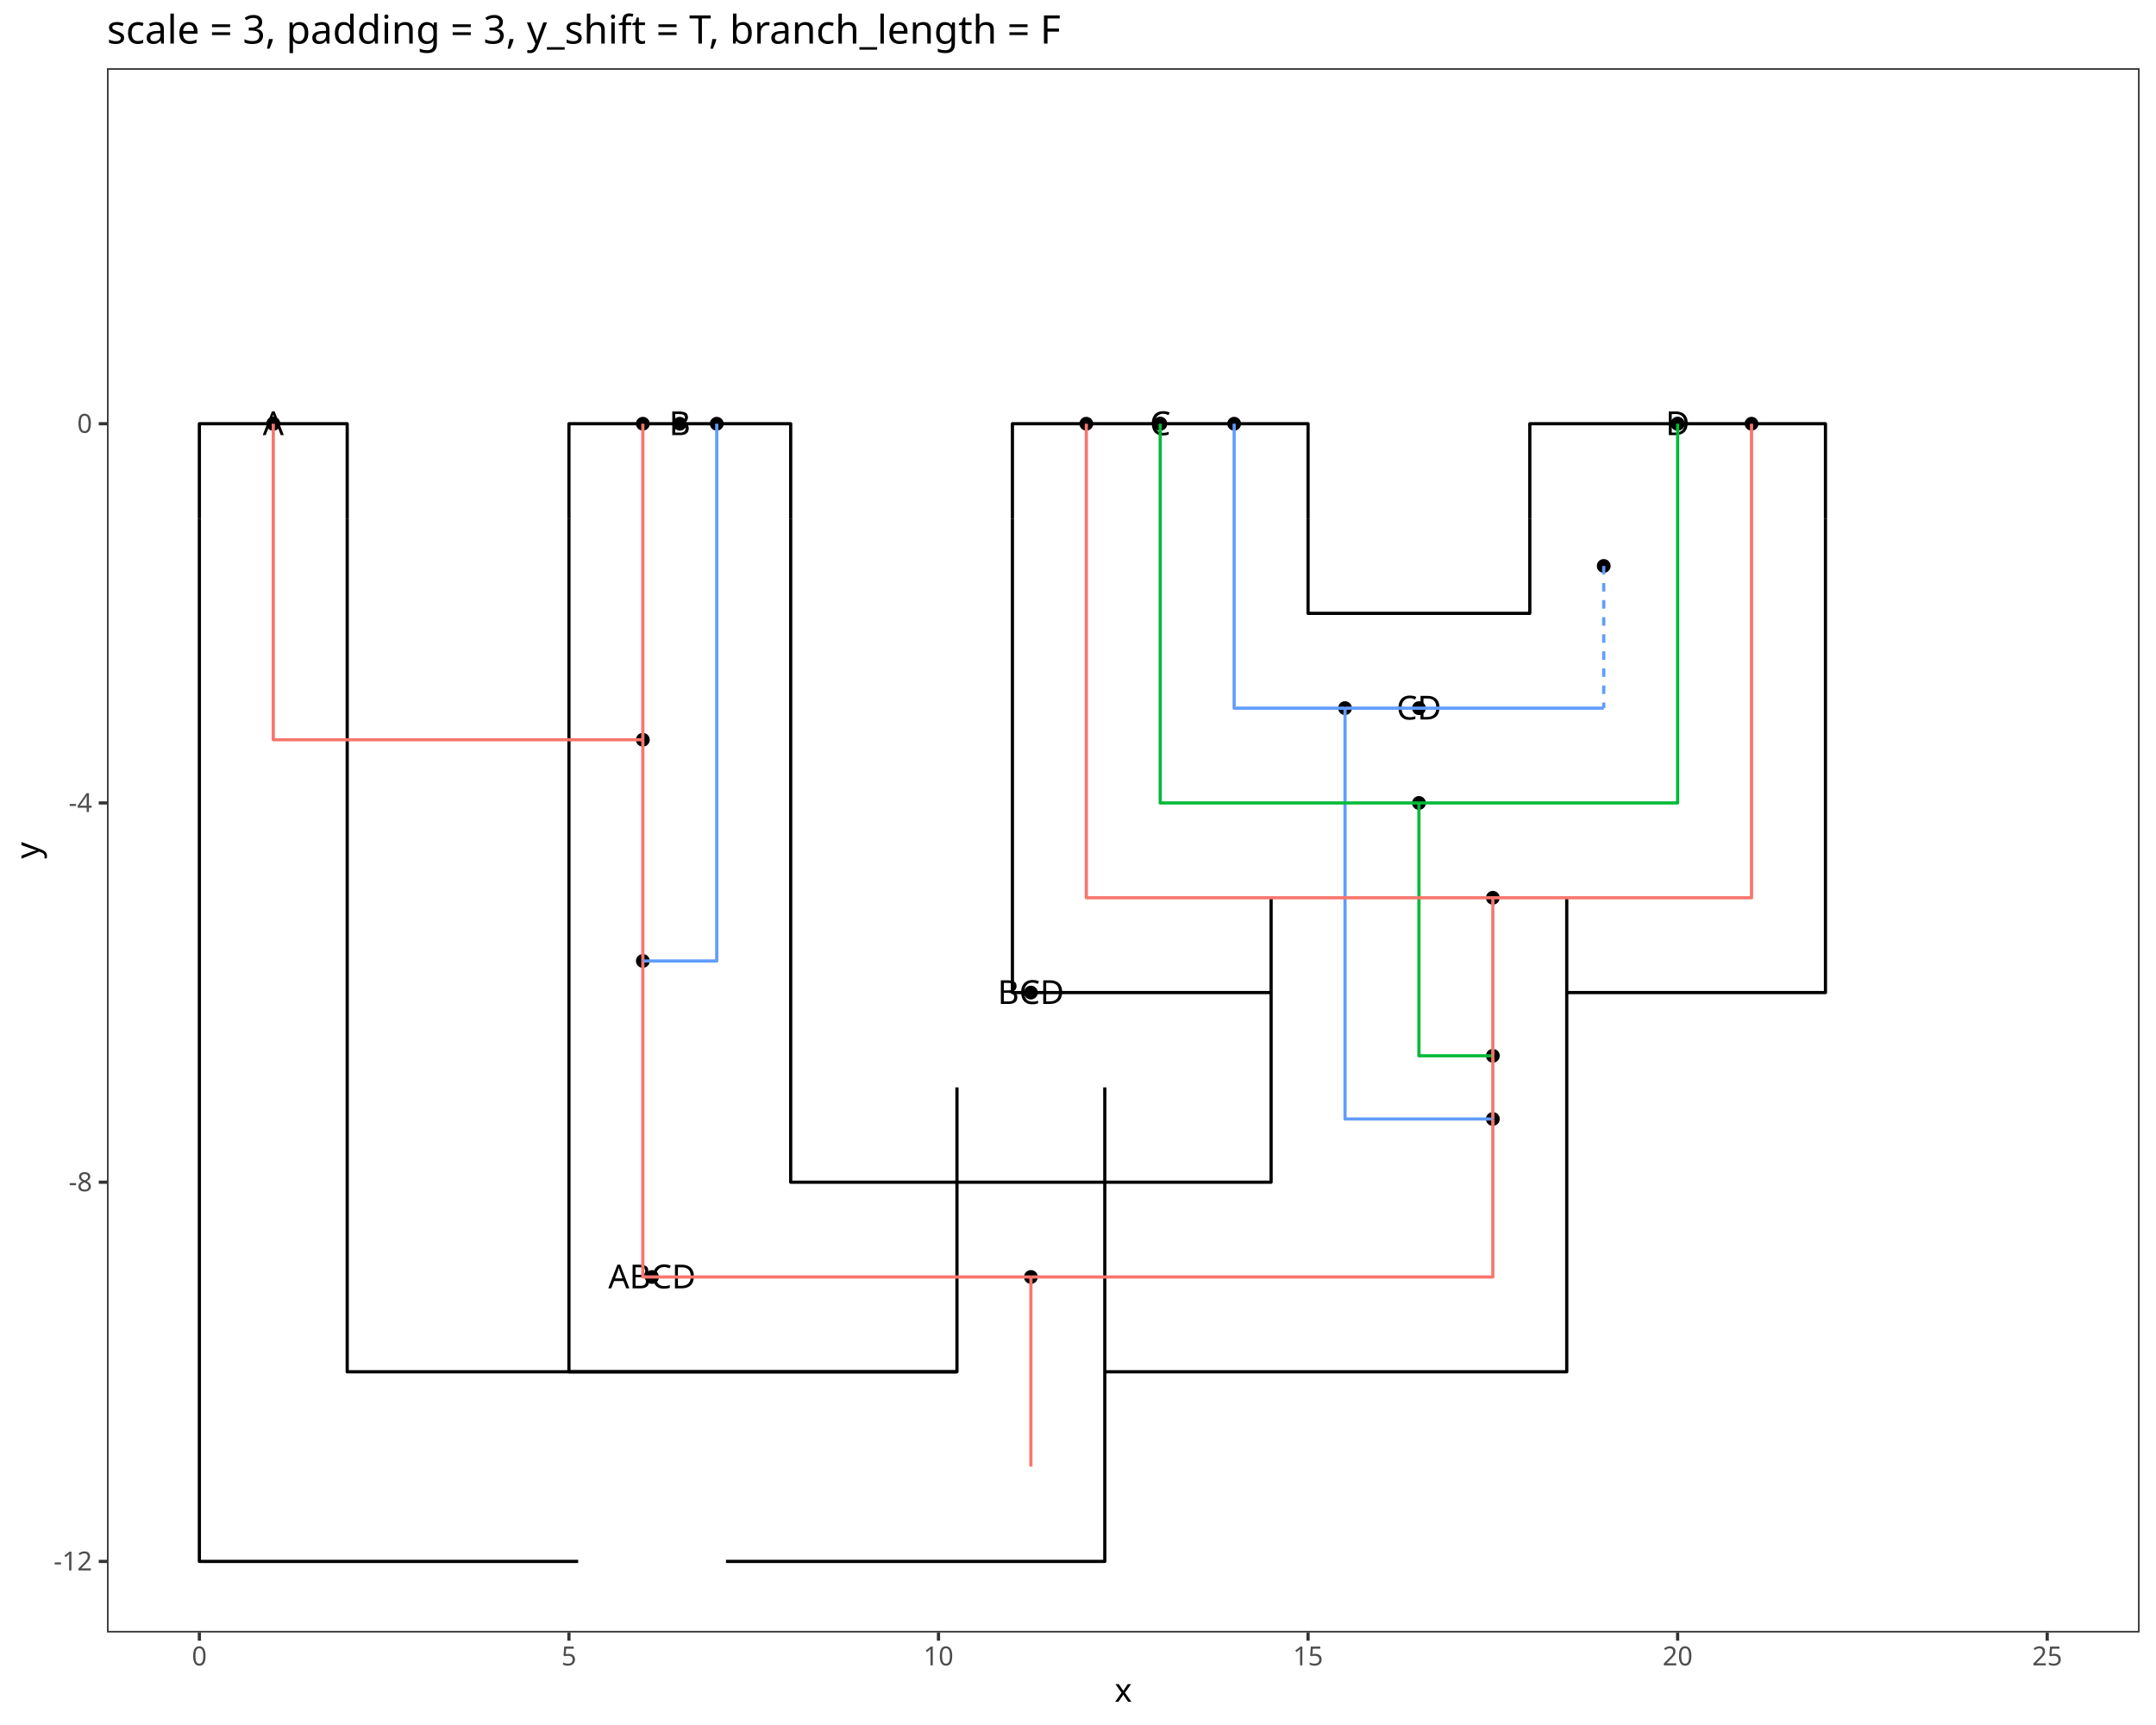
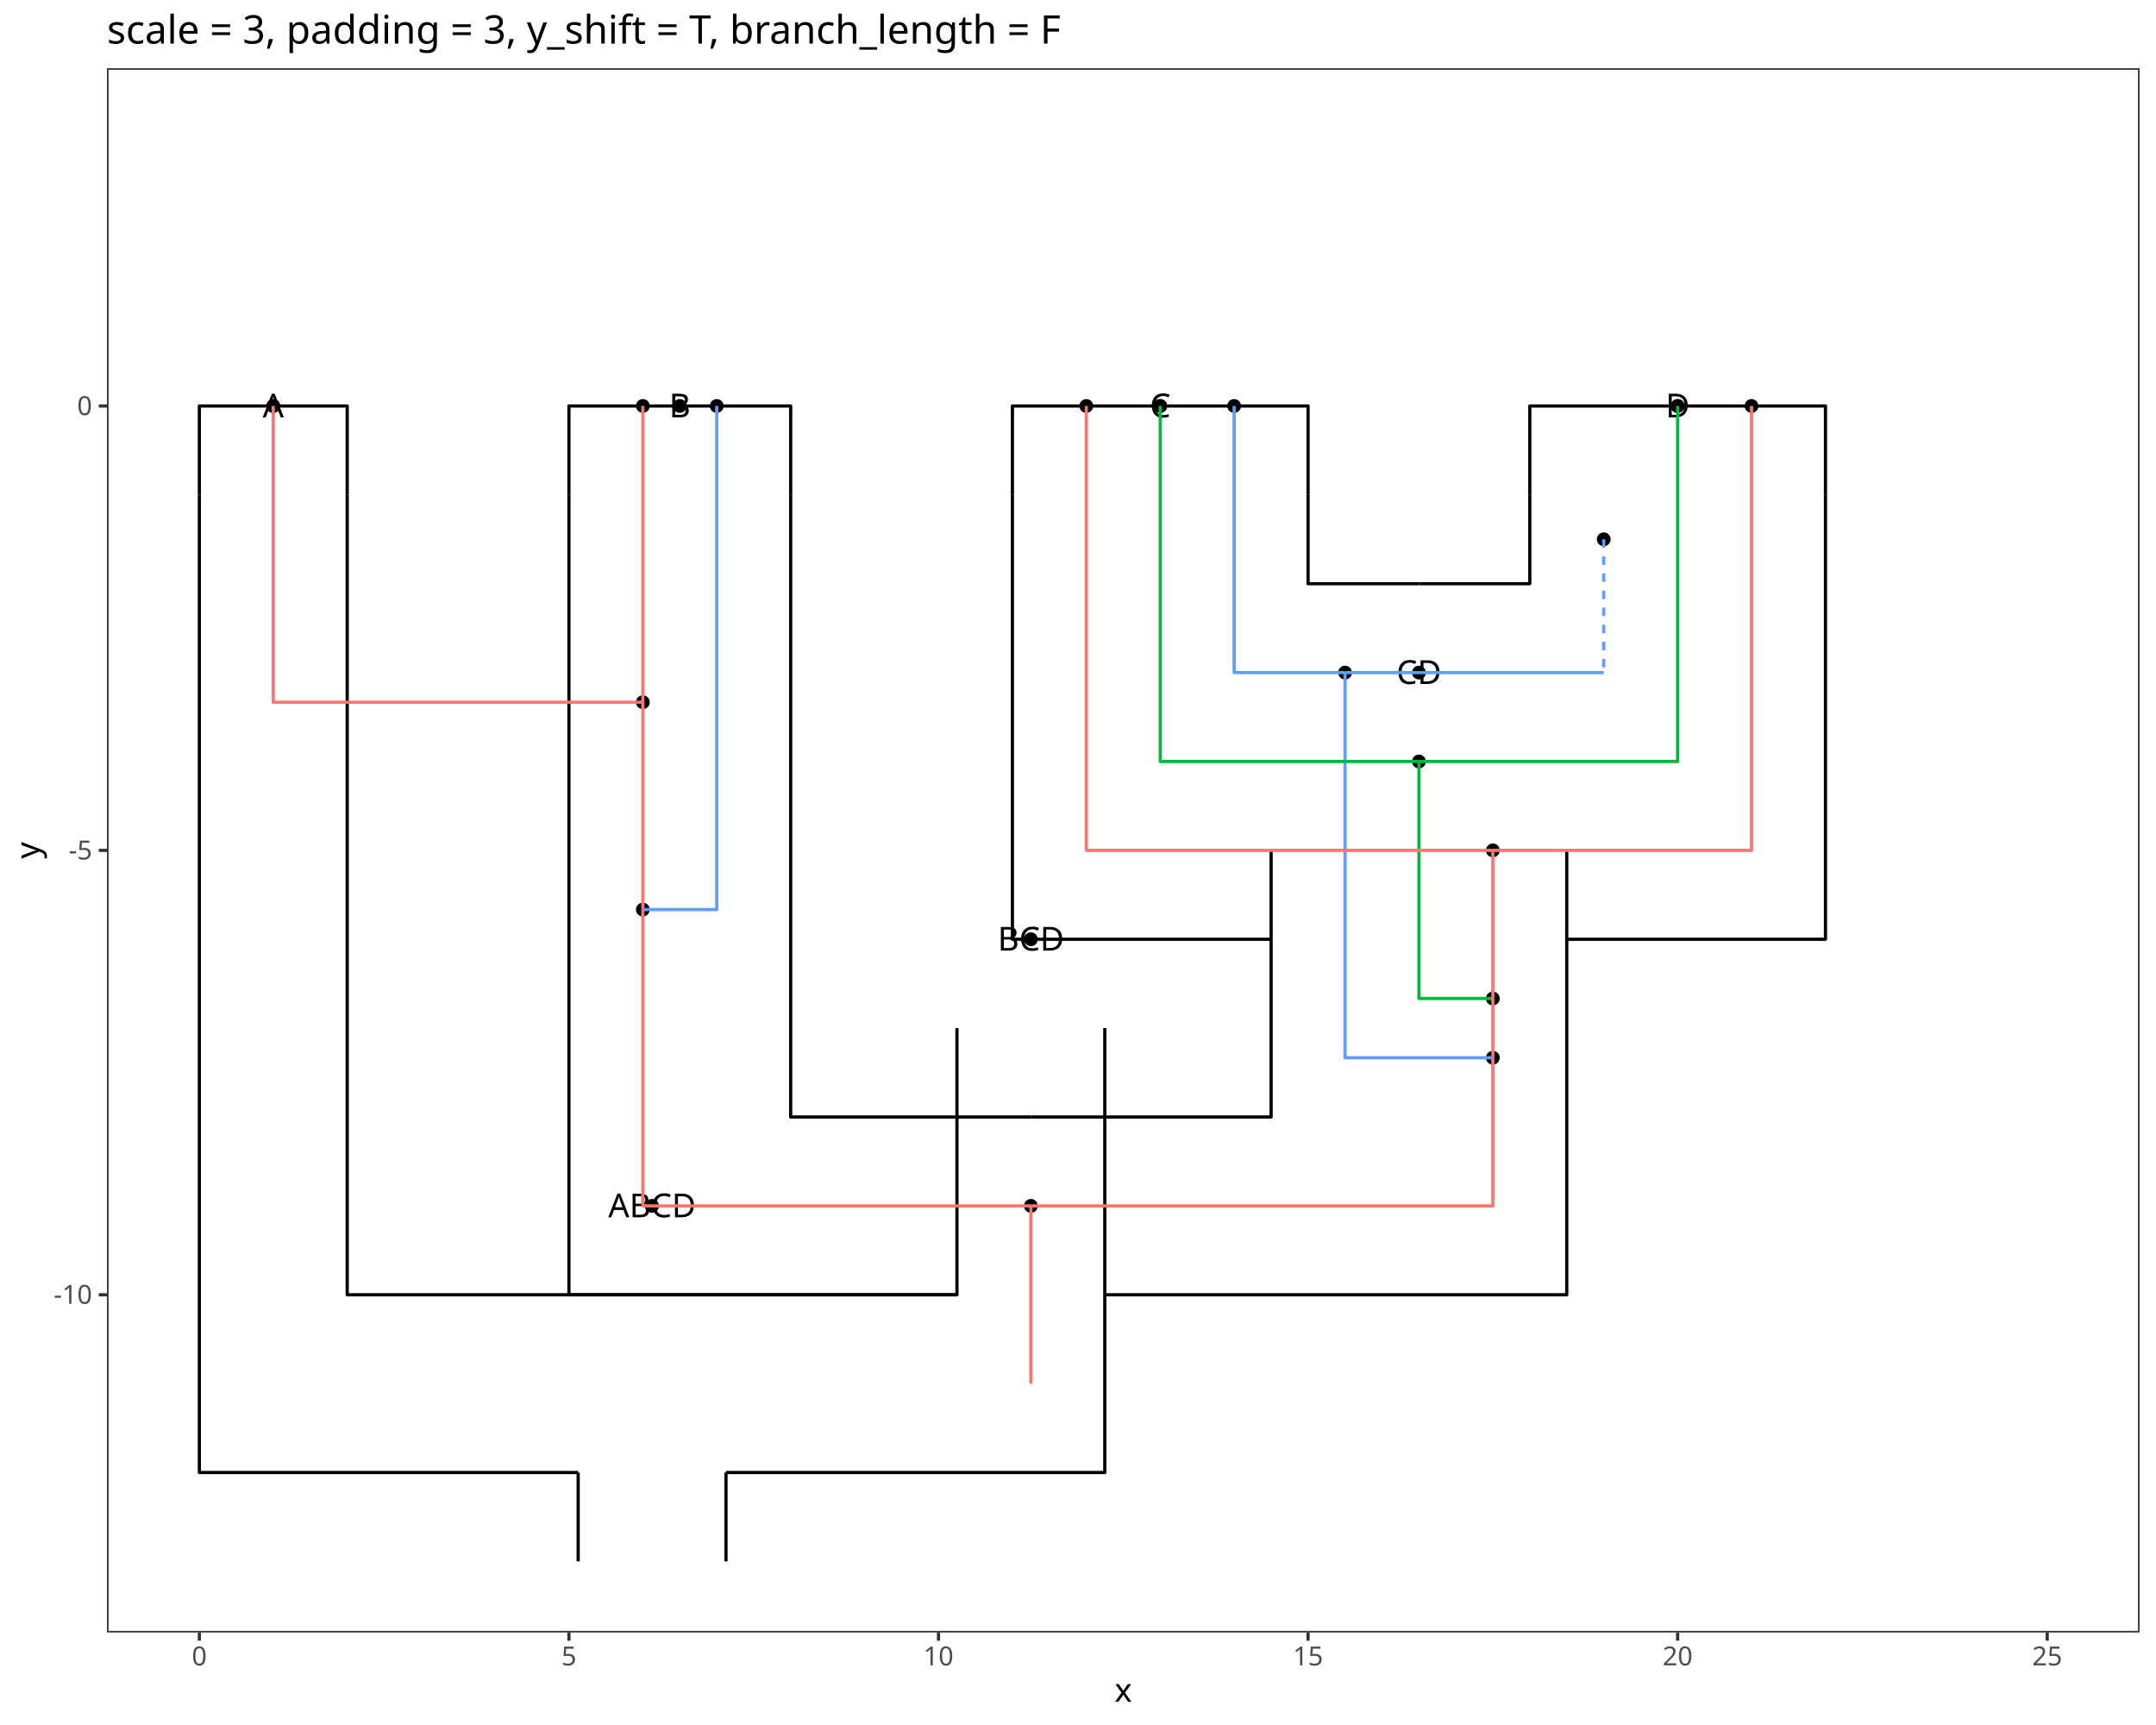
<svg xmlns="http://www.w3.org/2000/svg" class="svglite" data-engine-version="2.0" width="720.00pt" height="576.00pt" viewBox="0 0 720.00 576.00">
  <defs>
    <style type="text/css">
    .svglite line, .svglite polyline, .svglite polygon, .svglite path, .svglite rect, .svglite circle {
      fill: none;
      stroke: #000000;
      stroke-linecap: round;
      stroke-linejoin: round;
      stroke-miterlimit: 10.00;
    }
  </style>
  </defs>
  <rect width="100%" height="100%" style="stroke: none; fill: #FFFFFF;" />
  <defs>
    <clipPath id="cpMC4wMHw3MjAuMDB8MC4wMHw1NzYuMDA=">
      <rect x="0.00" y="0.00" width="720.00" height="576.00" />
    </clipPath>
  </defs>
  <g clip-path="url(#cpMC4wMHw3MjAuMDB8MC4wMHw1NzYuMDA=)">
    <rect x="0.00" y="0.00" width="720.00" height="576.00" style="stroke-width: 1.07; stroke: #FFFFFF; fill: #FFFFFF;" />
  </g>
  <defs>
    <clipPath id="cpMzUuNzJ8NzE0LjUyfDIyLjc4fDU0NS4xMQ==">
      <rect x="35.72" y="22.78" width="678.80" height="522.33" />
    </clipPath>
  </defs>
  <g clip-path="url(#cpMzUuNzJ8NzE0LjUyfDIyLjc4fDU0NS4xMQ==)">
    <rect x="35.72" y="22.78" width="678.80" height="522.33" style="stroke-width: 1.07; stroke: none; fill: #FFFFFF;" />
-     <polyline points="66.58,173.15 66.58,141.49 115.95,141.49 115.95,173.15 " style="stroke-width: 1.07; stroke-linecap: butt;" />
-     <polyline points="115.95,173.15 115.95,458.06 319.58,458.06 319.58,363.09 " style="stroke-width: 1.07; stroke-linecap: butt;" />
-     <polyline points="66.58,173.15 66.58,521.37 193.08,521.37 " style="stroke-width: 1.07; stroke-linecap: butt;" />
-     <polyline points="242.45,521.37 368.95,521.37 368.95,363.09 " style="stroke-width: 1.07; stroke-linecap: butt;" />
-     <polyline points="190.00,173.15 190.00,141.49 264.05,141.49 264.05,173.15 " style="stroke-width: 1.07; stroke-linecap: butt;" />
-     <polyline points="264.05,173.15 264.05,394.75 424.49,394.75 424.49,299.78 " style="stroke-width: 1.07; stroke-linecap: butt;" />
-     <polyline points="190.00,173.15 190.00,458.06 319.58,458.06 " style="stroke-width: 1.07; stroke-linecap: butt;" />
-     <polyline points="368.95,458.06 523.22,458.06 523.22,299.78 " style="stroke-width: 1.07; stroke-linecap: butt;" />
-     <polyline points="338.10,173.15 338.10,141.49 436.83,141.49 436.83,173.15 " style="stroke-width: 1.07; stroke-linecap: butt;" />
-     <polyline points="436.83,173.15 436.83,204.81 510.88,204.81 510.88,173.15 " style="stroke-width: 1.07; stroke-linecap: butt;" />
-     <polyline points="338.10,173.15 338.10,331.43 424.49,331.43 " style="stroke-width: 1.07; stroke-linecap: butt;" />
-     <polyline points="523.22,331.43 609.62,331.43 609.62,173.15 " style="stroke-width: 1.07; stroke-linecap: butt;" />
-     <polyline points="510.88,173.15 510.88,141.49 609.62,141.49 609.62,173.15 " style="stroke-width: 1.07; stroke-linecap: butt;" />
-     <circle cx="217.76" cy="426.40" r="1.95" style="stroke-width: 0.71; fill: #000000;" />
-     <circle cx="91.26" cy="141.49" r="1.95" style="stroke-width: 0.71; fill: #000000;" />
-     <circle cx="344.27" cy="331.43" r="1.95" style="stroke-width: 0.71; fill: #000000;" />
-     <circle cx="227.02" cy="141.49" r="1.95" style="stroke-width: 0.71; fill: #000000;" />
-     <circle cx="473.86" cy="236.46" r="1.95" style="stroke-width: 0.71; fill: #000000;" />
-     <circle cx="387.46" cy="141.49" r="1.95" style="stroke-width: 0.71; fill: #000000;" />
-     <circle cx="560.25" cy="141.49" r="1.95" style="stroke-width: 0.71; fill: #000000;" />
-     <text x="217.76" y="430.20" text-anchor="middle" style="font-size: 11.04px; font-family: sans;" textLength="30.68px" lengthAdjust="spacingAndGlyphs">ABCD</text>
-     <text x="91.26" y="145.29" text-anchor="middle" style="font-size: 11.04px; font-family: sans;" textLength="7.37px" lengthAdjust="spacingAndGlyphs">A</text>
-     <text x="344.27" y="335.23" text-anchor="middle" style="font-size: 11.04px; font-family: sans;" textLength="23.32px" lengthAdjust="spacingAndGlyphs">BCD</text>
-     <text x="227.02" y="145.29" text-anchor="middle" style="font-size: 11.04px; font-family: sans;" textLength="7.37px" lengthAdjust="spacingAndGlyphs">B</text>
-     <text x="473.86" y="240.26" text-anchor="middle" style="font-size: 11.04px; font-family: sans;" textLength="15.95px" lengthAdjust="spacingAndGlyphs">CD</text>
-     <text x="387.46" y="145.29" text-anchor="middle" style="font-size: 11.04px; font-family: sans;" textLength="7.98px" lengthAdjust="spacingAndGlyphs">C</text>
-     <text x="560.25" y="145.29" text-anchor="middle" style="font-size: 11.04px; font-family: sans;" textLength="7.98px" lengthAdjust="spacingAndGlyphs">D</text>
-     <circle cx="344.27" cy="426.40" r="1.95" style="stroke-width: 0.71; fill: #000000;" />
-     <circle cx="214.68" cy="320.88" r="1.95" style="stroke-width: 0.71; fill: #000000;" />
-     <circle cx="214.68" cy="247.02" r="1.95" style="stroke-width: 0.71; fill: #000000;" />
-     <circle cx="91.26" cy="141.49" r="1.95" style="stroke-width: 0.71; fill: #000000;" />
-     <circle cx="214.68" cy="141.49" r="1.95" style="stroke-width: 0.71; fill: #000000;" />
-     <circle cx="239.36" cy="141.49" r="1.95" style="stroke-width: 0.71; fill: #000000;" />
-     <circle cx="498.54" cy="373.64" r="1.95" style="stroke-width: 0.71; fill: #000000;" />
-     <circle cx="498.54" cy="352.54" r="1.95" style="stroke-width: 0.71; fill: #000000;" />
-     <circle cx="498.54" cy="299.78" r="1.95" style="stroke-width: 0.71; fill: #000000;" />
-     <circle cx="362.78" cy="141.49" r="1.95" style="stroke-width: 0.71; fill: #000000;" />
-     <circle cx="584.93" cy="141.49" r="1.95" style="stroke-width: 0.71; fill: #000000;" />
-     <circle cx="473.86" cy="268.12" r="1.95" style="stroke-width: 0.71; fill: #000000;" />
-     <circle cx="387.46" cy="141.49" r="1.95" style="stroke-width: 0.71; fill: #000000;" />
-     <circle cx="560.25" cy="141.49" r="1.95" style="stroke-width: 0.71; fill: #000000;" />
-     <circle cx="449.17" cy="236.46" r="1.95" style="stroke-width: 0.71; fill: #000000;" />
-     <circle cx="412.15" cy="141.49" r="1.95" style="stroke-width: 0.71; fill: #000000;" />
-     <circle cx="535.57" cy="188.98" r="1.95" style="stroke-width: 0.71; fill: #000000;" />
-     <polyline points="473.86,268.12 560.25,268.12 560.25,141.49 " style="stroke-width: 1.07; stroke: #00BA38; stroke-linecap: butt;" />
-     <polyline points="473.86,268.12 473.86,352.54 498.54,352.54 " style="stroke-width: 1.07; stroke: #00BA38; stroke-linecap: butt;" />
-     <polyline points="498.54,373.64 498.54,373.64 498.54,352.54 " style="stroke-width: 1.07; stroke: #F8766D; stroke-linecap: butt;" />
-     <polyline points="412.15,141.49 412.15,236.46 449.17,236.46 " style="stroke-width: 1.07; stroke: #619CFF; stroke-linecap: butt;" />
-     <polyline points="449.17,236.46 535.57,236.46 " style="stroke-width: 1.07; stroke: #619CFF; stroke-linecap: butt;" />
-     <polyline points="535.57,188.98 535.57,236.46 " style="stroke-width: 1.07; stroke: #619CFF; stroke-dasharray: 2.85,2.85; stroke-linecap: butt;" />
-     <polyline points="449.17,236.46 449.17,373.64 498.54,373.64 " style="stroke-width: 1.07; stroke: #619CFF; stroke-linecap: butt;" />
-     <polyline points="344.27,426.40 498.54,426.40 498.54,373.64 " style="stroke-width: 1.07; stroke: #F8766D; stroke-linecap: butt;" />
-     <polyline points="344.27,426.40 344.27,489.71 " style="stroke-width: 1.07; stroke: #F8766D; stroke-linecap: butt;" />
-     <polyline points="91.26,141.49 91.26,247.02 214.68,247.02 " style="stroke-width: 1.07; stroke: #F8766D; stroke-linecap: butt;" />
-     <polyline points="214.68,247.02 214.68,247.02 214.68,141.49 " style="stroke-width: 1.07; stroke: #F8766D; stroke-linecap: butt;" />
-     <polyline points="214.68,320.88 214.68,320.88 214.68,247.02 " style="stroke-width: 1.07; stroke: #F8766D; stroke-linecap: butt;" />
-     <polyline points="214.68,320.88 239.36,320.88 239.36,141.49 " style="stroke-width: 1.07; stroke: #619CFF; stroke-linecap: butt;" />
-     <polyline points="214.68,320.88 214.68,426.40 344.27,426.40 " style="stroke-width: 1.07; stroke: #F8766D; stroke-linecap: butt;" />
-     <polyline points="362.78,141.49 362.78,299.78 498.54,299.78 " style="stroke-width: 1.07; stroke: #F8766D; stroke-linecap: butt;" />
-     <polyline points="498.54,299.78 584.93,299.78 584.93,141.49 " style="stroke-width: 1.07; stroke: #F8766D; stroke-linecap: butt;" />
-     <polyline points="498.54,352.54 498.54,352.54 498.54,299.78 " style="stroke-width: 1.07; stroke: #F8766D; stroke-linecap: butt;" />
-     <polyline points="387.46,141.49 387.46,268.12 473.86,268.12 " style="stroke-width: 1.07; stroke: #00BA38; stroke-linecap: butt;" />
+     <polyline points="66.58,165.24 66.58,135.56 115.95,135.56 115.95,165.24 " style="stroke-width: 1.07; stroke-linecap: butt;" />
+     <polyline points="115.95,165.24 115.95,432.34 217.76,432.34 " style="stroke-width: 1.07; stroke-linecap: butt;" />
+     <polyline points="217.76,432.34 319.58,432.34 319.58,343.30 " style="stroke-width: 1.07; stroke-linecap: butt;" />
+     <polyline points="66.58,165.24 66.58,491.69 193.08,491.69 " style="stroke-width: 1.07; stroke-linecap: butt;" />
+     <polyline points="242.45,491.69 368.95,491.69 368.95,343.30 " style="stroke-width: 1.07; stroke-linecap: butt;" />
+     <polyline points="193.08,491.69 193.08,521.37 " style="stroke-width: 1.07; stroke-linecap: butt;" />
+     <polyline points="242.45,491.69 242.45,521.37 " style="stroke-width: 1.07; stroke-linecap: butt;" />
+     <polyline points="190.00,165.24 190.00,135.56 264.05,135.56 264.05,165.24 " style="stroke-width: 1.07; stroke-linecap: butt;" />
+     <polyline points="264.05,165.24 264.05,372.98 344.27,372.98 " style="stroke-width: 1.07; stroke-linecap: butt;" />
+     <polyline points="344.27,372.98 424.49,372.98 424.49,283.95 " style="stroke-width: 1.07; stroke-linecap: butt;" />
+     <polyline points="190.00,165.24 190.00,432.34 319.58,432.34 " style="stroke-width: 1.07; stroke-linecap: butt;" />
+     <polyline points="368.95,432.34 523.22,432.34 523.22,283.95 " style="stroke-width: 1.07; stroke-linecap: butt;" />
+     <polyline points="338.10,165.24 338.10,135.56 436.83,135.56 436.83,165.24 " style="stroke-width: 1.07; stroke-linecap: butt;" />
+     <polyline points="436.83,165.24 436.83,194.91 473.86,194.91 " style="stroke-width: 1.07; stroke-linecap: butt;" />
+     <polyline points="473.86,194.91 510.88,194.91 510.88,165.24 " style="stroke-width: 1.07; stroke-linecap: butt;" />
+     <polyline points="338.10,165.24 338.10,313.63 424.49,313.63 " style="stroke-width: 1.07; stroke-linecap: butt;" />
+     <polyline points="523.22,313.63 609.62,313.63 609.62,165.24 " style="stroke-width: 1.07; stroke-linecap: butt;" />
+     <polyline points="510.88,165.24 510.88,135.56 609.62,135.56 609.62,165.24 " style="stroke-width: 1.07; stroke-linecap: butt;" />
+     <circle cx="217.76" cy="402.66" r="1.95" style="stroke-width: 0.71; fill: #000000;" />
+     <circle cx="91.26" cy="135.56" r="1.95" style="stroke-width: 0.71; fill: #000000;" />
+     <circle cx="344.27" cy="313.63" r="1.95" style="stroke-width: 0.71; fill: #000000;" />
+     <circle cx="227.02" cy="135.56" r="1.95" style="stroke-width: 0.71; fill: #000000;" />
+     <circle cx="473.86" cy="224.59" r="1.95" style="stroke-width: 0.71; fill: #000000;" />
+     <circle cx="387.46" cy="135.56" r="1.95" style="stroke-width: 0.71; fill: #000000;" />
+     <circle cx="560.25" cy="135.56" r="1.95" style="stroke-width: 0.71; fill: #000000;" />
+     <text x="217.76" y="406.46" text-anchor="middle" style="font-size: 11.04px; font-family: sans;" textLength="30.68px" lengthAdjust="spacingAndGlyphs">ABCD</text>
+     <text x="91.26" y="139.36" text-anchor="middle" style="font-size: 11.04px; font-family: sans;" textLength="7.37px" lengthAdjust="spacingAndGlyphs">A</text>
+     <text x="344.27" y="317.42" text-anchor="middle" style="font-size: 11.04px; font-family: sans;" textLength="23.32px" lengthAdjust="spacingAndGlyphs">BCD</text>
+     <text x="227.02" y="139.36" text-anchor="middle" style="font-size: 11.04px; font-family: sans;" textLength="7.37px" lengthAdjust="spacingAndGlyphs">B</text>
+     <text x="473.86" y="228.39" text-anchor="middle" style="font-size: 11.04px; font-family: sans;" textLength="15.95px" lengthAdjust="spacingAndGlyphs">CD</text>
+     <text x="387.46" y="139.36" text-anchor="middle" style="font-size: 11.04px; font-family: sans;" textLength="7.98px" lengthAdjust="spacingAndGlyphs">C</text>
+     <text x="560.25" y="139.36" text-anchor="middle" style="font-size: 11.04px; font-family: sans;" textLength="7.98px" lengthAdjust="spacingAndGlyphs">D</text>
+     <circle cx="344.27" cy="402.66" r="1.95" style="stroke-width: 0.71; fill: #000000;" />
+     <circle cx="214.68" cy="303.73" r="1.95" style="stroke-width: 0.71; fill: #000000;" />
+     <circle cx="214.68" cy="234.48" r="1.95" style="stroke-width: 0.71; fill: #000000;" />
+     <circle cx="91.26" cy="135.56" r="1.95" style="stroke-width: 0.71; fill: #000000;" />
+     <circle cx="214.68" cy="135.56" r="1.95" style="stroke-width: 0.71; fill: #000000;" />
+     <circle cx="239.36" cy="135.56" r="1.95" style="stroke-width: 0.71; fill: #000000;" />
+     <circle cx="498.54" cy="353.20" r="1.95" style="stroke-width: 0.71; fill: #000000;" />
+     <circle cx="498.54" cy="333.41" r="1.95" style="stroke-width: 0.71; fill: #000000;" />
+     <circle cx="498.54" cy="283.95" r="1.95" style="stroke-width: 0.71; fill: #000000;" />
+     <circle cx="362.78" cy="135.56" r="1.95" style="stroke-width: 0.71; fill: #000000;" />
+     <circle cx="584.93" cy="135.56" r="1.95" style="stroke-width: 0.71; fill: #000000;" />
+     <circle cx="473.86" cy="254.27" r="1.95" style="stroke-width: 0.71; fill: #000000;" />
+     <circle cx="387.46" cy="135.56" r="1.95" style="stroke-width: 0.71; fill: #000000;" />
+     <circle cx="560.25" cy="135.56" r="1.95" style="stroke-width: 0.71; fill: #000000;" />
+     <circle cx="449.17" cy="224.59" r="1.95" style="stroke-width: 0.71; fill: #000000;" />
+     <circle cx="412.15" cy="135.56" r="1.95" style="stroke-width: 0.71; fill: #000000;" />
+     <circle cx="535.57" cy="180.08" r="1.95" style="stroke-width: 0.71; fill: #000000;" />
+     <polyline points="473.86,254.27 560.25,254.27 560.25,135.56 " style="stroke-width: 1.07; stroke: #00BA38; stroke-linecap: butt;" />
+     <polyline points="473.86,254.27 473.86,333.41 498.54,333.41 " style="stroke-width: 1.07; stroke: #00BA38; stroke-linecap: butt;" />
+     <polyline points="498.54,353.20 498.54,353.20 498.54,333.41 " style="stroke-width: 1.07; stroke: #F8766D; stroke-linecap: butt;" />
+     <polyline points="412.15,135.56 412.15,224.59 449.17,224.59 " style="stroke-width: 1.07; stroke: #619CFF; stroke-linecap: butt;" />
+     <polyline points="449.17,224.59 535.57,224.59 " style="stroke-width: 1.07; stroke: #619CFF; stroke-linecap: butt;" />
+     <polyline points="535.57,180.08 535.57,224.59 " style="stroke-width: 1.07; stroke: #619CFF; stroke-dasharray: 2.85,2.85; stroke-linecap: butt;" />
+     <polyline points="449.17,224.59 449.17,353.20 498.54,353.20 " style="stroke-width: 1.07; stroke: #619CFF; stroke-linecap: butt;" />
+     <polyline points="344.27,402.66 498.54,402.66 498.54,353.20 " style="stroke-width: 1.07; stroke: #F8766D; stroke-linecap: butt;" />
+     <polyline points="344.27,402.66 344.27,462.01 " style="stroke-width: 1.07; stroke: #F8766D; stroke-linecap: butt;" />
+     <polyline points="91.26,135.56 91.26,234.48 214.68,234.48 " style="stroke-width: 1.07; stroke: #F8766D; stroke-linecap: butt;" />
+     <polyline points="214.68,234.48 214.68,234.48 214.68,135.56 " style="stroke-width: 1.07; stroke: #F8766D; stroke-linecap: butt;" />
+     <polyline points="214.68,303.73 214.68,303.73 214.68,234.48 " style="stroke-width: 1.07; stroke: #F8766D; stroke-linecap: butt;" />
+     <polyline points="214.68,303.73 239.36,303.73 239.36,135.56 " style="stroke-width: 1.07; stroke: #619CFF; stroke-linecap: butt;" />
+     <polyline points="214.68,303.73 214.68,402.66 344.27,402.66 " style="stroke-width: 1.07; stroke: #F8766D; stroke-linecap: butt;" />
+     <polyline points="362.78,135.56 362.78,283.95 498.54,283.95 " style="stroke-width: 1.07; stroke: #F8766D; stroke-linecap: butt;" />
+     <polyline points="498.54,283.95 584.93,283.95 584.93,135.56 " style="stroke-width: 1.07; stroke: #F8766D; stroke-linecap: butt;" />
+     <polyline points="498.54,333.41 498.54,333.41 498.54,283.95 " style="stroke-width: 1.07; stroke: #F8766D; stroke-linecap: butt;" />
+     <polyline points="387.46,135.56 387.46,254.27 473.86,254.27 " style="stroke-width: 1.07; stroke: #00BA38; stroke-linecap: butt;" />
    <circle cx="683.67" cy="46.53" r="1.95" style="stroke-width: 0.71; stroke: none;" />
-     <circle cx="217.76" cy="521.37" r="1.95" style="stroke-width: 0.71; stroke: none;" />
+     <circle cx="217.76" cy="491.69" r="1.95" style="stroke-width: 0.71; stroke: none;" />
    <rect x="35.72" y="22.78" width="678.80" height="522.33" style="stroke-width: 1.07; stroke: #333333;" />
  </g>
  <g clip-path="url(#cpMC4wMHw3MjAuMDB8MC4wMHw1NzYuMDA=)">
-     <text x="30.79" y="524.40" text-anchor="end" style="font-size: 8.80px; fill: #4D4D4D; font-family: sans;" textLength="12.72px" lengthAdjust="spacingAndGlyphs">-12</text>
-     <text x="30.79" y="397.77" text-anchor="end" style="font-size: 8.80px; fill: #4D4D4D; font-family: sans;" textLength="7.82px" lengthAdjust="spacingAndGlyphs">-8</text>
-     <text x="30.79" y="271.15" text-anchor="end" style="font-size: 8.80px; fill: #4D4D4D; font-family: sans;" textLength="7.82px" lengthAdjust="spacingAndGlyphs">-4</text>
-     <text x="30.79" y="144.52" text-anchor="end" style="font-size: 8.80px; fill: #4D4D4D; font-family: sans;" textLength="4.89px" lengthAdjust="spacingAndGlyphs">0</text>
-     <polyline points="32.98,521.37 35.72,521.37 " style="stroke-width: 1.07; stroke: #333333; stroke-linecap: butt;" />
-     <polyline points="32.98,394.75 35.72,394.75 " style="stroke-width: 1.07; stroke: #333333; stroke-linecap: butt;" />
-     <polyline points="32.98,268.12 35.72,268.12 " style="stroke-width: 1.07; stroke: #333333; stroke-linecap: butt;" />
-     <polyline points="32.98,141.49 35.72,141.49 " style="stroke-width: 1.07; stroke: #333333; stroke-linecap: butt;" />
+     <text x="30.79" y="435.36" text-anchor="end" style="font-size: 8.80px; fill: #4D4D4D; font-family: sans;" textLength="12.72px" lengthAdjust="spacingAndGlyphs">-10</text>
+     <text x="30.79" y="286.98" text-anchor="end" style="font-size: 8.80px; fill: #4D4D4D; font-family: sans;" textLength="7.82px" lengthAdjust="spacingAndGlyphs">-5</text>
+     <text x="30.79" y="138.59" text-anchor="end" style="font-size: 8.80px; fill: #4D4D4D; font-family: sans;" textLength="4.89px" lengthAdjust="spacingAndGlyphs">0</text>
+     <polyline points="32.98,432.34 35.72,432.34 " style="stroke-width: 1.07; stroke: #333333; stroke-linecap: butt;" />
+     <polyline points="32.98,283.95 35.72,283.95 " style="stroke-width: 1.07; stroke: #333333; stroke-linecap: butt;" />
+     <polyline points="32.98,135.56 35.72,135.56 " style="stroke-width: 1.07; stroke: #333333; stroke-linecap: butt;" />
    <polyline points="66.58,547.85 66.58,545.11 " style="stroke-width: 1.07; stroke: #333333; stroke-linecap: butt;" />
    <polyline points="190.00,547.85 190.00,545.11 " style="stroke-width: 1.07; stroke: #333333; stroke-linecap: butt;" />
    <polyline points="313.41,547.85 313.41,545.11 " style="stroke-width: 1.07; stroke: #333333; stroke-linecap: butt;" />
    <polyline points="436.83,547.85 436.83,545.11 " style="stroke-width: 1.07; stroke: #333333; stroke-linecap: butt;" />
    <polyline points="560.25,547.85 560.25,545.11 " style="stroke-width: 1.07; stroke: #333333; stroke-linecap: butt;" />
    <polyline points="683.67,547.85 683.67,545.11 " style="stroke-width: 1.07; stroke: #333333; stroke-linecap: butt;" />
    <text x="66.58" y="556.10" text-anchor="middle" style="font-size: 8.80px; fill: #4D4D4D; font-family: sans;" textLength="4.89px" lengthAdjust="spacingAndGlyphs">0</text>
    <text x="190.00" y="556.10" text-anchor="middle" style="font-size: 8.80px; fill: #4D4D4D; font-family: sans;" textLength="4.89px" lengthAdjust="spacingAndGlyphs">5</text>
    <text x="313.41" y="556.10" text-anchor="middle" style="font-size: 8.80px; fill: #4D4D4D; font-family: sans;" textLength="9.79px" lengthAdjust="spacingAndGlyphs">10</text>
    <text x="436.83" y="556.10" text-anchor="middle" style="font-size: 8.80px; fill: #4D4D4D; font-family: sans;" textLength="9.79px" lengthAdjust="spacingAndGlyphs">15</text>
    <text x="560.25" y="556.10" text-anchor="middle" style="font-size: 8.80px; fill: #4D4D4D; font-family: sans;" textLength="9.79px" lengthAdjust="spacingAndGlyphs">20</text>
    <text x="683.67" y="556.10" text-anchor="middle" style="font-size: 8.80px; fill: #4D4D4D; font-family: sans;" textLength="9.79px" lengthAdjust="spacingAndGlyphs">25</text>
    <text x="375.12" y="568.24" text-anchor="middle" style="font-size: 11.00px; font-family: sans;" textLength="5.50px" lengthAdjust="spacingAndGlyphs">x</text>
    <text transform="translate(13.05,283.95) rotate(-90)" text-anchor="middle" style="font-size: 11.00px; font-family: sans;" textLength="5.50px" lengthAdjust="spacingAndGlyphs">y</text>
    <text x="35.72" y="14.56" style="font-size: 13.20px; font-family: sans;" textLength="312.64px" lengthAdjust="spacingAndGlyphs">scale = 3, padding = 3, y_shift = T, branch_length = F</text>
  </g>
</svg>
